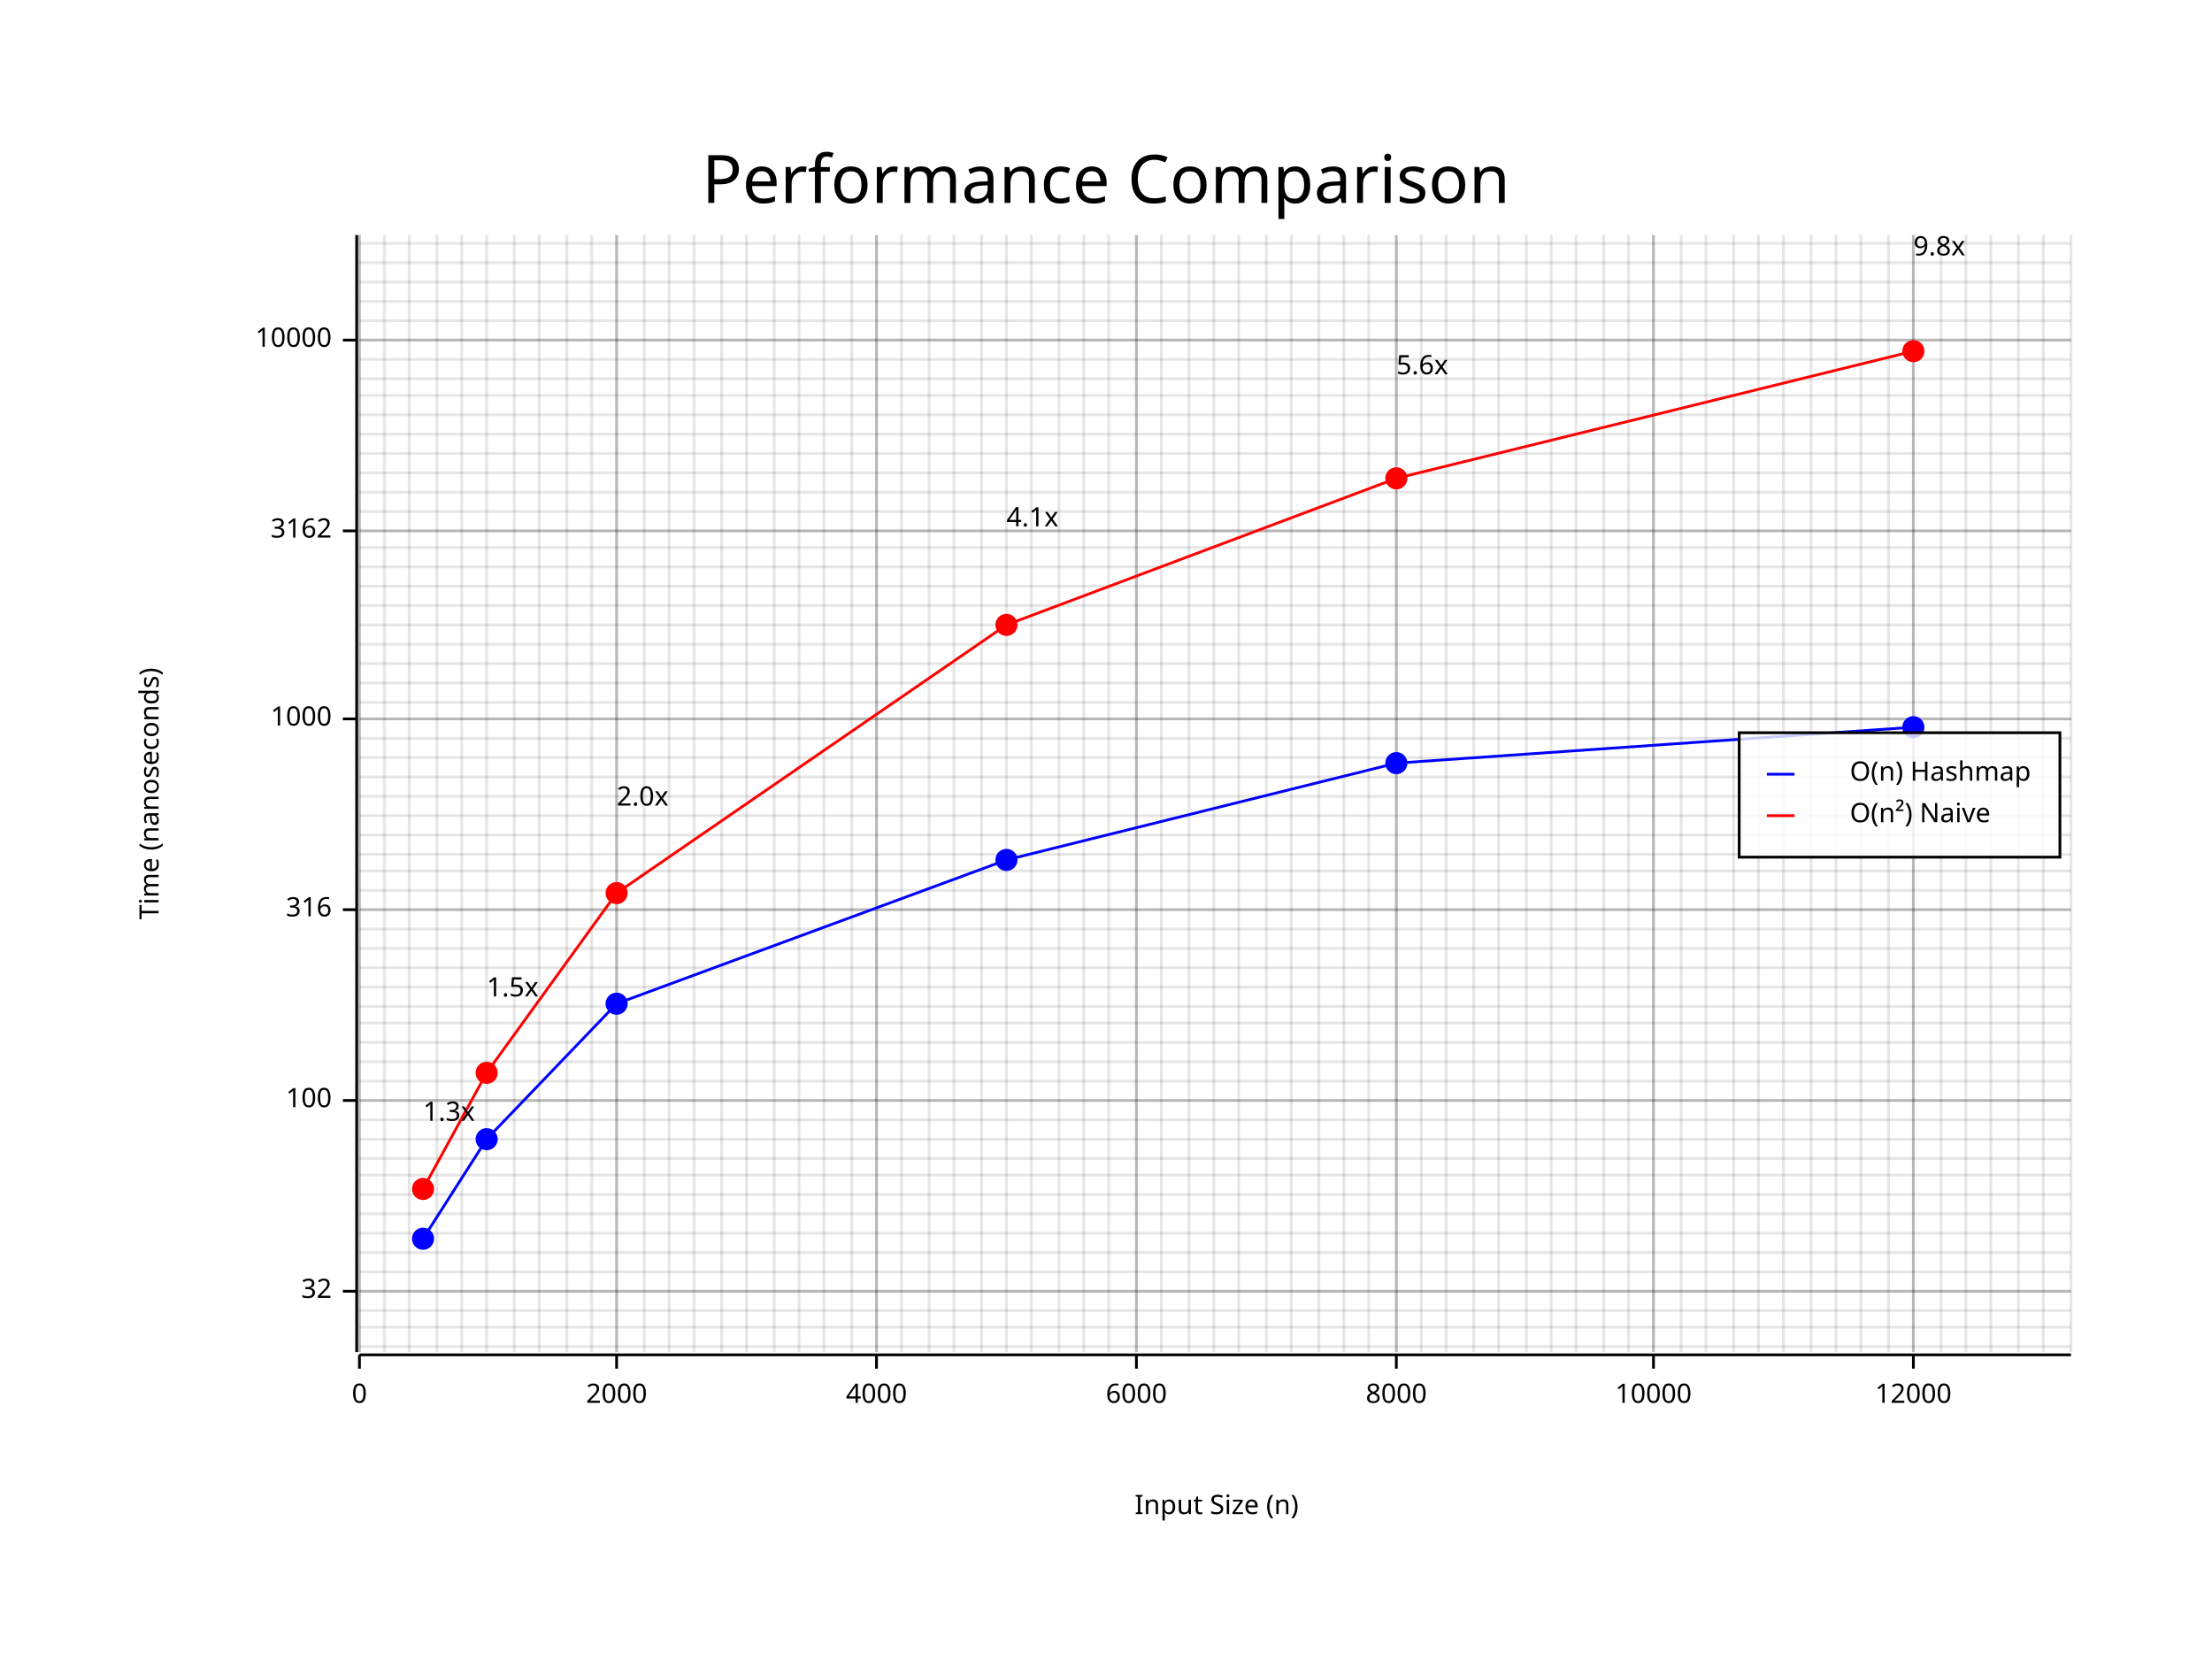
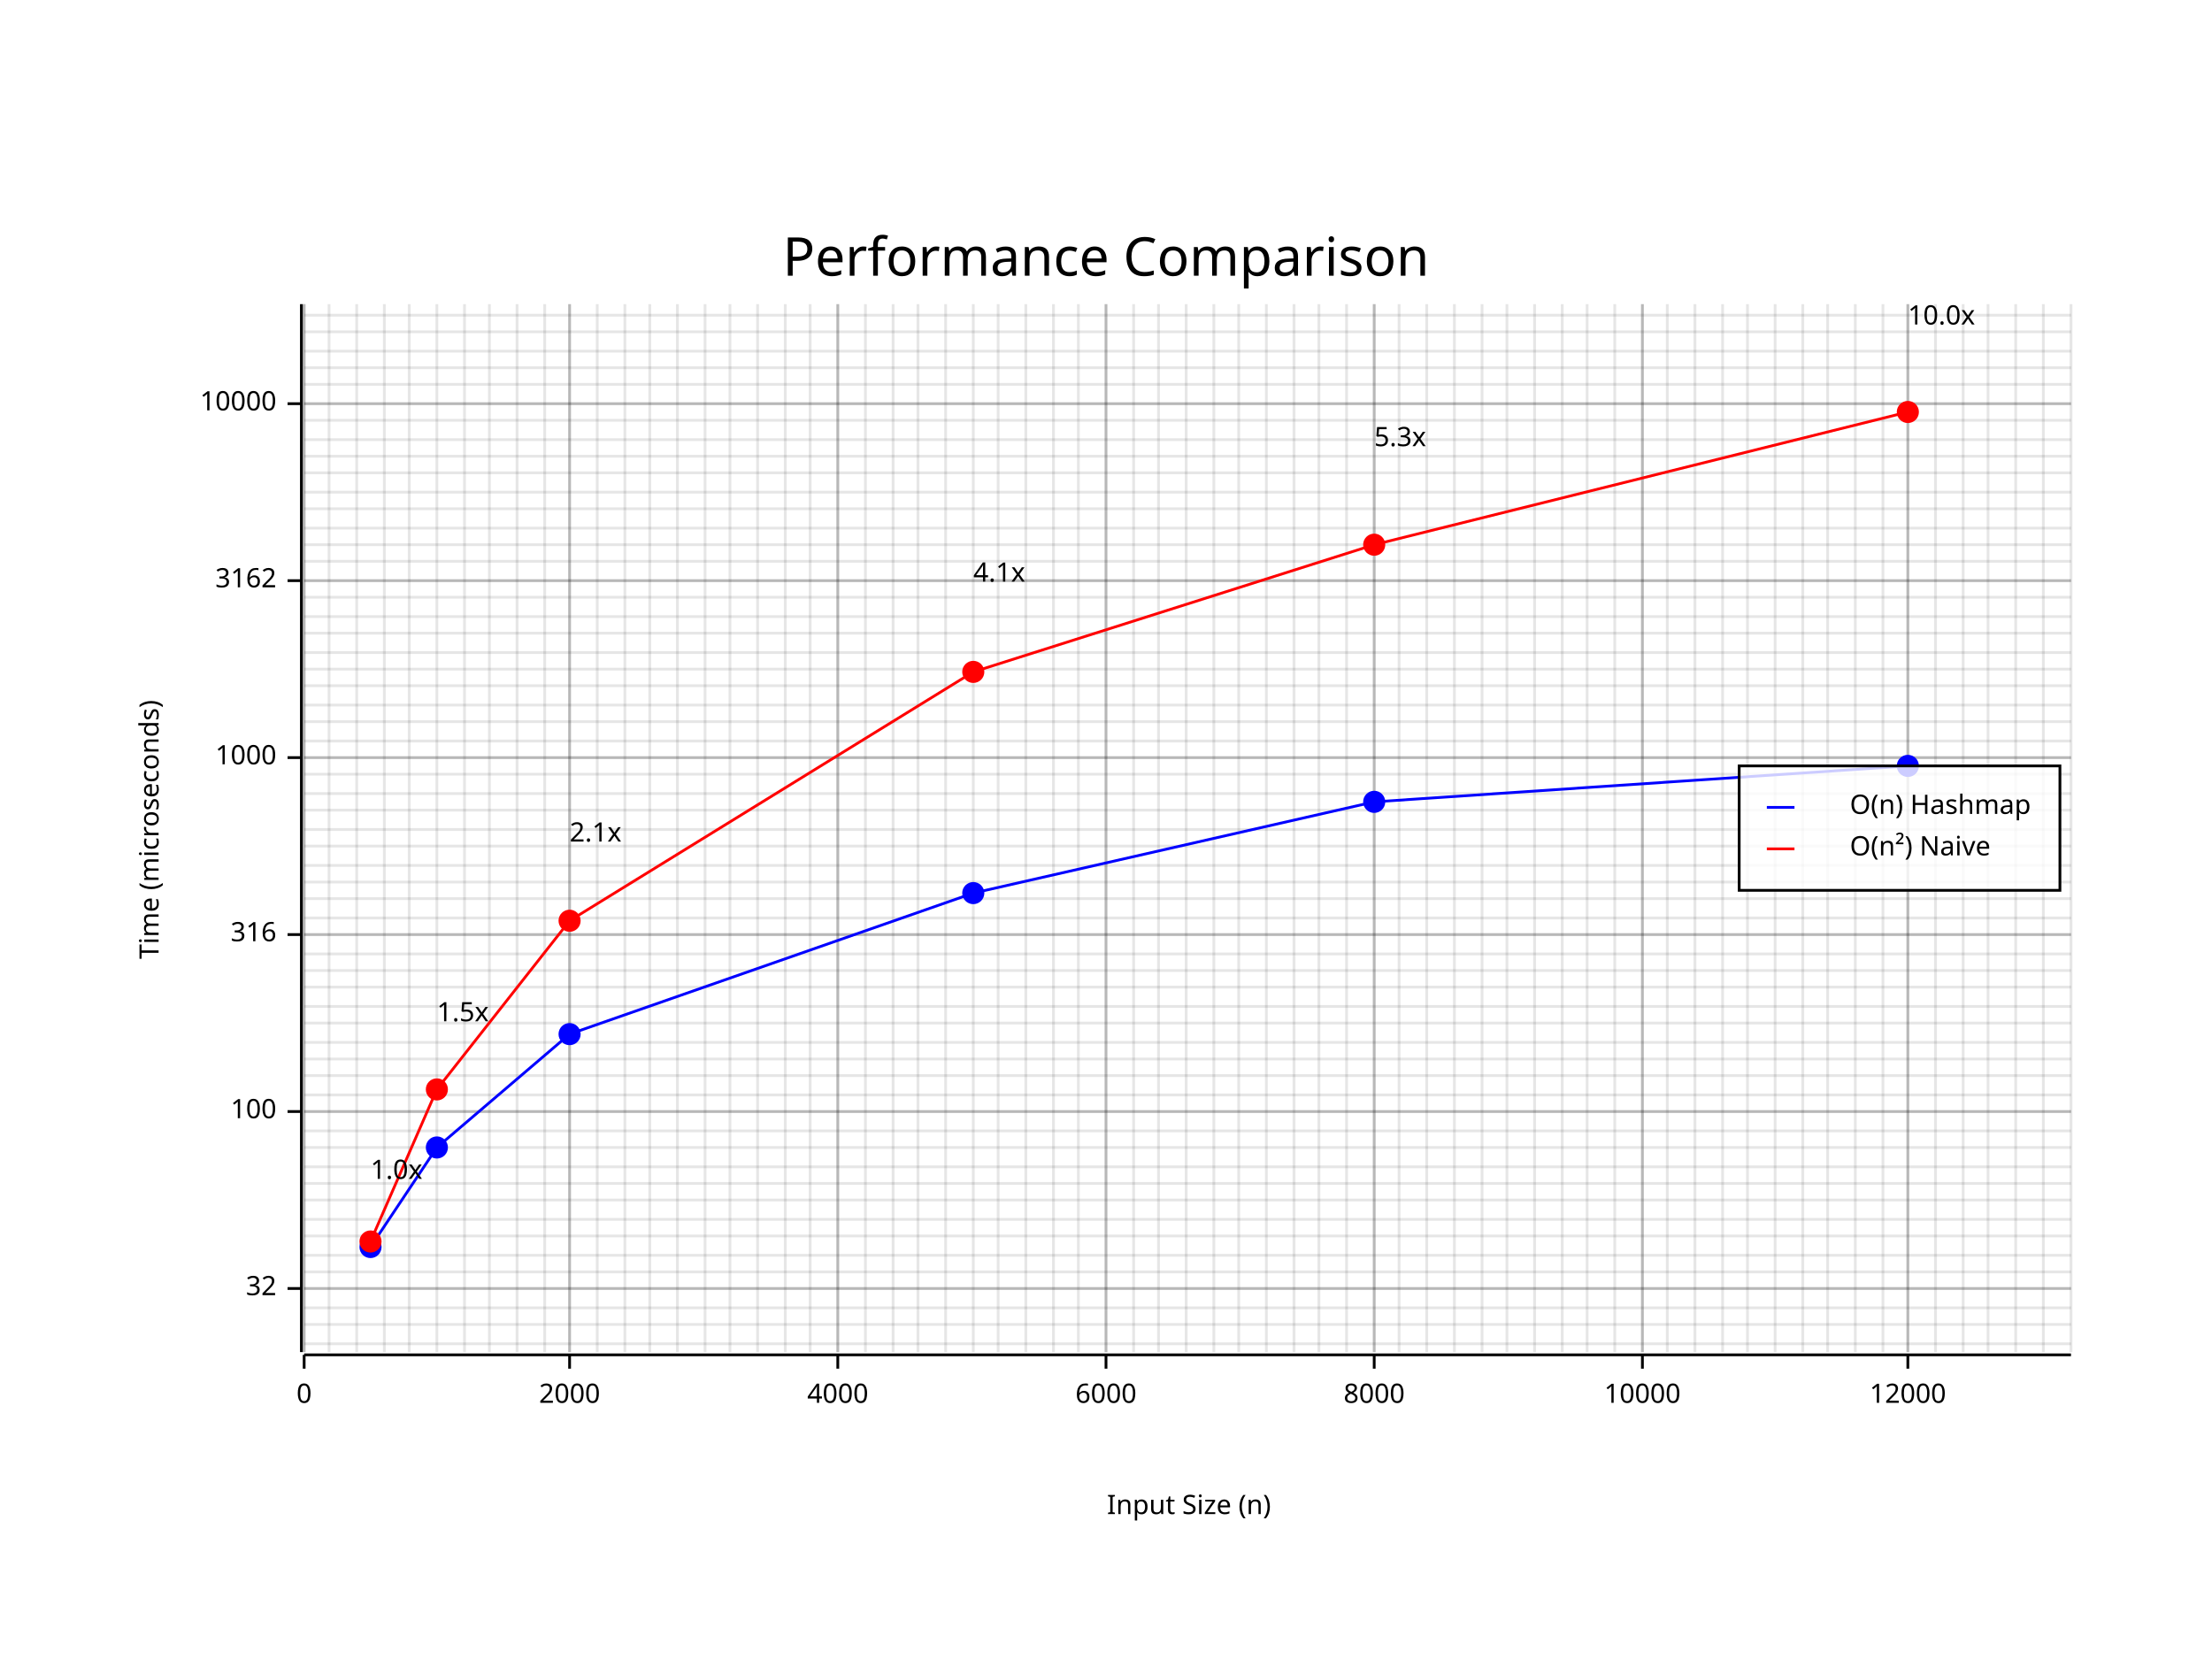
<svg xmlns="http://www.w3.org/2000/svg" width="800" height="600" viewBox="0 0 800 600">
  <rect x="0" y="0" width="800" height="600" opacity="1" fill="#FFFFFF" stroke="none" />
-   <text x="400" y="55" dy="0.76em" text-anchor="middle" font-family="sans-serif" font-size="24.194" opacity="1" fill="#000000">
+   <text x="400" y="85" dy="0.76em" text-anchor="middle" font-family="sans-serif" font-size="19.355" opacity="1" fill="#000000">
Performance Comparison
</text>
-   <line opacity="0.1" stroke="#000000" stroke-width="1" x1="130" y1="489" x2="130" y2="85" />
-   <line opacity="0.1" stroke="#000000" stroke-width="1" x1="139" y1="489" x2="139" y2="85" />
-   <line opacity="0.1" stroke="#000000" stroke-width="1" x1="148" y1="489" x2="148" y2="85" />
-   <line opacity="0.1" stroke="#000000" stroke-width="1" x1="158" y1="489" x2="158" y2="85" />
-   <line opacity="0.1" stroke="#000000" stroke-width="1" x1="167" y1="489" x2="167" y2="85" />
-   <line opacity="0.1" stroke="#000000" stroke-width="1" x1="176" y1="489" x2="176" y2="85" />
-   <line opacity="0.1" stroke="#000000" stroke-width="1" x1="186" y1="489" x2="186" y2="85" />
-   <line opacity="0.1" stroke="#000000" stroke-width="1" x1="195" y1="489" x2="195" y2="85" />
-   <line opacity="0.1" stroke="#000000" stroke-width="1" x1="205" y1="489" x2="205" y2="85" />
-   <line opacity="0.1" stroke="#000000" stroke-width="1" x1="214" y1="489" x2="214" y2="85" />
-   <line opacity="0.1" stroke="#000000" stroke-width="1" x1="223" y1="489" x2="223" y2="85" />
-   <line opacity="0.1" stroke="#000000" stroke-width="1" x1="233" y1="489" x2="233" y2="85" />
-   <line opacity="0.1" stroke="#000000" stroke-width="1" x1="242" y1="489" x2="242" y2="85" />
-   <line opacity="0.1" stroke="#000000" stroke-width="1" x1="251" y1="489" x2="251" y2="85" />
-   <line opacity="0.1" stroke="#000000" stroke-width="1" x1="261" y1="489" x2="261" y2="85" />
-   <line opacity="0.1" stroke="#000000" stroke-width="1" x1="270" y1="489" x2="270" y2="85" />
-   <line opacity="0.1" stroke="#000000" stroke-width="1" x1="280" y1="489" x2="280" y2="85" />
-   <line opacity="0.1" stroke="#000000" stroke-width="1" x1="289" y1="489" x2="289" y2="85" />
-   <line opacity="0.1" stroke="#000000" stroke-width="1" x1="298" y1="489" x2="298" y2="85" />
-   <line opacity="0.1" stroke="#000000" stroke-width="1" x1="308" y1="489" x2="308" y2="85" />
-   <line opacity="0.1" stroke="#000000" stroke-width="1" x1="317" y1="489" x2="317" y2="85" />
-   <line opacity="0.1" stroke="#000000" stroke-width="1" x1="326" y1="489" x2="326" y2="85" />
-   <line opacity="0.1" stroke="#000000" stroke-width="1" x1="336" y1="489" x2="336" y2="85" />
-   <line opacity="0.1" stroke="#000000" stroke-width="1" x1="345" y1="489" x2="345" y2="85" />
-   <line opacity="0.1" stroke="#000000" stroke-width="1" x1="355" y1="489" x2="355" y2="85" />
-   <line opacity="0.1" stroke="#000000" stroke-width="1" x1="364" y1="489" x2="364" y2="85" />
-   <line opacity="0.1" stroke="#000000" stroke-width="1" x1="373" y1="489" x2="373" y2="85" />
-   <line opacity="0.1" stroke="#000000" stroke-width="1" x1="383" y1="489" x2="383" y2="85" />
-   <line opacity="0.1" stroke="#000000" stroke-width="1" x1="392" y1="489" x2="392" y2="85" />
-   <line opacity="0.1" stroke="#000000" stroke-width="1" x1="401" y1="489" x2="401" y2="85" />
-   <line opacity="0.1" stroke="#000000" stroke-width="1" x1="411" y1="489" x2="411" y2="85" />
-   <line opacity="0.1" stroke="#000000" stroke-width="1" x1="420" y1="489" x2="420" y2="85" />
-   <line opacity="0.1" stroke="#000000" stroke-width="1" x1="430" y1="489" x2="430" y2="85" />
-   <line opacity="0.1" stroke="#000000" stroke-width="1" x1="439" y1="489" x2="439" y2="85" />
-   <line opacity="0.1" stroke="#000000" stroke-width="1" x1="448" y1="489" x2="448" y2="85" />
-   <line opacity="0.1" stroke="#000000" stroke-width="1" x1="458" y1="489" x2="458" y2="85" />
-   <line opacity="0.1" stroke="#000000" stroke-width="1" x1="467" y1="489" x2="467" y2="85" />
-   <line opacity="0.1" stroke="#000000" stroke-width="1" x1="477" y1="489" x2="477" y2="85" />
-   <line opacity="0.1" stroke="#000000" stroke-width="1" x1="486" y1="489" x2="486" y2="85" />
-   <line opacity="0.1" stroke="#000000" stroke-width="1" x1="495" y1="489" x2="495" y2="85" />
-   <line opacity="0.1" stroke="#000000" stroke-width="1" x1="505" y1="489" x2="505" y2="85" />
-   <line opacity="0.1" stroke="#000000" stroke-width="1" x1="514" y1="489" x2="514" y2="85" />
-   <line opacity="0.1" stroke="#000000" stroke-width="1" x1="523" y1="489" x2="523" y2="85" />
-   <line opacity="0.1" stroke="#000000" stroke-width="1" x1="533" y1="489" x2="533" y2="85" />
-   <line opacity="0.1" stroke="#000000" stroke-width="1" x1="542" y1="489" x2="542" y2="85" />
-   <line opacity="0.1" stroke="#000000" stroke-width="1" x1="552" y1="489" x2="552" y2="85" />
-   <line opacity="0.1" stroke="#000000" stroke-width="1" x1="561" y1="489" x2="561" y2="85" />
-   <line opacity="0.1" stroke="#000000" stroke-width="1" x1="570" y1="489" x2="570" y2="85" />
-   <line opacity="0.1" stroke="#000000" stroke-width="1" x1="580" y1="489" x2="580" y2="85" />
-   <line opacity="0.1" stroke="#000000" stroke-width="1" x1="589" y1="489" x2="589" y2="85" />
-   <line opacity="0.1" stroke="#000000" stroke-width="1" x1="598" y1="489" x2="598" y2="85" />
-   <line opacity="0.1" stroke="#000000" stroke-width="1" x1="608" y1="489" x2="608" y2="85" />
-   <line opacity="0.1" stroke="#000000" stroke-width="1" x1="617" y1="489" x2="617" y2="85" />
-   <line opacity="0.1" stroke="#000000" stroke-width="1" x1="627" y1="489" x2="627" y2="85" />
-   <line opacity="0.1" stroke="#000000" stroke-width="1" x1="636" y1="489" x2="636" y2="85" />
-   <line opacity="0.1" stroke="#000000" stroke-width="1" x1="645" y1="489" x2="645" y2="85" />
-   <line opacity="0.1" stroke="#000000" stroke-width="1" x1="655" y1="489" x2="655" y2="85" />
-   <line opacity="0.1" stroke="#000000" stroke-width="1" x1="664" y1="489" x2="664" y2="85" />
-   <line opacity="0.1" stroke="#000000" stroke-width="1" x1="673" y1="489" x2="673" y2="85" />
-   <line opacity="0.1" stroke="#000000" stroke-width="1" x1="683" y1="489" x2="683" y2="85" />
-   <line opacity="0.1" stroke="#000000" stroke-width="1" x1="692" y1="489" x2="692" y2="85" />
-   <line opacity="0.1" stroke="#000000" stroke-width="1" x1="702" y1="489" x2="702" y2="85" />
-   <line opacity="0.1" stroke="#000000" stroke-width="1" x1="711" y1="489" x2="711" y2="85" />
-   <line opacity="0.1" stroke="#000000" stroke-width="1" x1="720" y1="489" x2="720" y2="85" />
-   <line opacity="0.1" stroke="#000000" stroke-width="1" x1="730" y1="489" x2="730" y2="85" />
-   <line opacity="0.1" stroke="#000000" stroke-width="1" x1="739" y1="489" x2="739" y2="85" />
-   <line opacity="0.1" stroke="#000000" stroke-width="1" x1="749" y1="489" x2="749" y2="85" />
-   <line opacity="0.1" stroke="#000000" stroke-width="1" x1="130" y1="487" x2="749" y2="487" />
-   <line opacity="0.1" stroke="#000000" stroke-width="1" x1="130" y1="480" x2="749" y2="480" />
-   <line opacity="0.1" stroke="#000000" stroke-width="1" x1="130" y1="474" x2="749" y2="474" />
-   <line opacity="0.1" stroke="#000000" stroke-width="1" x1="130" y1="467" x2="749" y2="467" />
-   <line opacity="0.1" stroke="#000000" stroke-width="1" x1="130" y1="460" x2="749" y2="460" />
-   <line opacity="0.1" stroke="#000000" stroke-width="1" x1="130" y1="453" x2="749" y2="453" />
-   <line opacity="0.1" stroke="#000000" stroke-width="1" x1="130" y1="446" x2="749" y2="446" />
-   <line opacity="0.1" stroke="#000000" stroke-width="1" x1="130" y1="439" x2="749" y2="439" />
-   <line opacity="0.1" stroke="#000000" stroke-width="1" x1="130" y1="432" x2="749" y2="432" />
-   <line opacity="0.1" stroke="#000000" stroke-width="1" x1="130" y1="425" x2="749" y2="425" />
-   <line opacity="0.1" stroke="#000000" stroke-width="1" x1="130" y1="419" x2="749" y2="419" />
-   <line opacity="0.1" stroke="#000000" stroke-width="1" x1="130" y1="412" x2="749" y2="412" />
-   <line opacity="0.1" stroke="#000000" stroke-width="1" x1="130" y1="405" x2="749" y2="405" />
-   <line opacity="0.1" stroke="#000000" stroke-width="1" x1="130" y1="398" x2="749" y2="398" />
-   <line opacity="0.1" stroke="#000000" stroke-width="1" x1="130" y1="391" x2="749" y2="391" />
-   <line opacity="0.1" stroke="#000000" stroke-width="1" x1="130" y1="384" x2="749" y2="384" />
-   <line opacity="0.1" stroke="#000000" stroke-width="1" x1="130" y1="377" x2="749" y2="377" />
-   <line opacity="0.1" stroke="#000000" stroke-width="1" x1="130" y1="370" x2="749" y2="370" />
-   <line opacity="0.1" stroke="#000000" stroke-width="1" x1="130" y1="364" x2="749" y2="364" />
-   <line opacity="0.1" stroke="#000000" stroke-width="1" x1="130" y1="357" x2="749" y2="357" />
-   <line opacity="0.1" stroke="#000000" stroke-width="1" x1="130" y1="350" x2="749" y2="350" />
-   <line opacity="0.1" stroke="#000000" stroke-width="1" x1="130" y1="343" x2="749" y2="343" />
-   <line opacity="0.1" stroke="#000000" stroke-width="1" x1="130" y1="336" x2="749" y2="336" />
-   <line opacity="0.1" stroke="#000000" stroke-width="1" x1="130" y1="329" x2="749" y2="329" />
-   <line opacity="0.1" stroke="#000000" stroke-width="1" x1="130" y1="322" x2="749" y2="322" />
-   <line opacity="0.1" stroke="#000000" stroke-width="1" x1="130" y1="315" x2="749" y2="315" />
-   <line opacity="0.1" stroke="#000000" stroke-width="1" x1="130" y1="309" x2="749" y2="309" />
-   <line opacity="0.1" stroke="#000000" stroke-width="1" x1="130" y1="302" x2="749" y2="302" />
-   <line opacity="0.1" stroke="#000000" stroke-width="1" x1="130" y1="295" x2="749" y2="295" />
-   <line opacity="0.1" stroke="#000000" stroke-width="1" x1="130" y1="288" x2="749" y2="288" />
-   <line opacity="0.1" stroke="#000000" stroke-width="1" x1="130" y1="281" x2="749" y2="281" />
-   <line opacity="0.1" stroke="#000000" stroke-width="1" x1="130" y1="274" x2="749" y2="274" />
-   <line opacity="0.1" stroke="#000000" stroke-width="1" x1="130" y1="267" x2="749" y2="267" />
-   <line opacity="0.1" stroke="#000000" stroke-width="1" x1="130" y1="260" x2="749" y2="260" />
-   <line opacity="0.1" stroke="#000000" stroke-width="1" x1="130" y1="254" x2="749" y2="254" />
-   <line opacity="0.1" stroke="#000000" stroke-width="1" x1="130" y1="247" x2="749" y2="247" />
-   <line opacity="0.1" stroke="#000000" stroke-width="1" x1="130" y1="240" x2="749" y2="240" />
-   <line opacity="0.1" stroke="#000000" stroke-width="1" x1="130" y1="233" x2="749" y2="233" />
-   <line opacity="0.1" stroke="#000000" stroke-width="1" x1="130" y1="226" x2="749" y2="226" />
-   <line opacity="0.1" stroke="#000000" stroke-width="1" x1="130" y1="219" x2="749" y2="219" />
-   <line opacity="0.1" stroke="#000000" stroke-width="1" x1="130" y1="212" x2="749" y2="212" />
-   <line opacity="0.1" stroke="#000000" stroke-width="1" x1="130" y1="205" x2="749" y2="205" />
-   <line opacity="0.1" stroke="#000000" stroke-width="1" x1="130" y1="198" x2="749" y2="198" />
-   <line opacity="0.1" stroke="#000000" stroke-width="1" x1="130" y1="192" x2="749" y2="192" />
-   <line opacity="0.1" stroke="#000000" stroke-width="1" x1="130" y1="185" x2="749" y2="185" />
-   <line opacity="0.1" stroke="#000000" stroke-width="1" x1="130" y1="178" x2="749" y2="178" />
-   <line opacity="0.1" stroke="#000000" stroke-width="1" x1="130" y1="171" x2="749" y2="171" />
-   <line opacity="0.1" stroke="#000000" stroke-width="1" x1="130" y1="164" x2="749" y2="164" />
-   <line opacity="0.1" stroke="#000000" stroke-width="1" x1="130" y1="157" x2="749" y2="157" />
-   <line opacity="0.1" stroke="#000000" stroke-width="1" x1="130" y1="150" x2="749" y2="150" />
-   <line opacity="0.1" stroke="#000000" stroke-width="1" x1="130" y1="143" x2="749" y2="143" />
-   <line opacity="0.1" stroke="#000000" stroke-width="1" x1="130" y1="137" x2="749" y2="137" />
-   <line opacity="0.1" stroke="#000000" stroke-width="1" x1="130" y1="130" x2="749" y2="130" />
-   <line opacity="0.1" stroke="#000000" stroke-width="1" x1="130" y1="123" x2="749" y2="123" />
-   <line opacity="0.1" stroke="#000000" stroke-width="1" x1="130" y1="116" x2="749" y2="116" />
-   <line opacity="0.1" stroke="#000000" stroke-width="1" x1="130" y1="109" x2="749" y2="109" />
-   <line opacity="0.1" stroke="#000000" stroke-width="1" x1="130" y1="102" x2="749" y2="102" />
-   <line opacity="0.1" stroke="#000000" stroke-width="1" x1="130" y1="95" x2="749" y2="95" />
-   <line opacity="0.1" stroke="#000000" stroke-width="1" x1="130" y1="88" x2="749" y2="88" />
-   <text x="50" y="287" dy="0.76em" text-anchor="middle" font-family="sans-serif" font-size="9.677" opacity="1" fill="#000000" transform="rotate(270, 50, 287)">
- Time (nanoseconds)
- </text>
-   <text x="440" y="550" dy="-0.5ex" text-anchor="middle" font-family="sans-serif" font-size="9.677" opacity="1" fill="#000000">
+   <line opacity="0.1" stroke="#000000" stroke-width="1" x1="110" y1="489" x2="110" y2="110" />
+   <line opacity="0.1" stroke="#000000" stroke-width="1" x1="119" y1="489" x2="119" y2="110" />
+   <line opacity="0.1" stroke="#000000" stroke-width="1" x1="129" y1="489" x2="129" y2="110" />
+   <line opacity="0.1" stroke="#000000" stroke-width="1" x1="139" y1="489" x2="139" y2="110" />
+   <line opacity="0.1" stroke="#000000" stroke-width="1" x1="148" y1="489" x2="148" y2="110" />
+   <line opacity="0.1" stroke="#000000" stroke-width="1" x1="158" y1="489" x2="158" y2="110" />
+   <line opacity="0.1" stroke="#000000" stroke-width="1" x1="168" y1="489" x2="168" y2="110" />
+   <line opacity="0.1" stroke="#000000" stroke-width="1" x1="177" y1="489" x2="177" y2="110" />
+   <line opacity="0.1" stroke="#000000" stroke-width="1" x1="187" y1="489" x2="187" y2="110" />
+   <line opacity="0.1" stroke="#000000" stroke-width="1" x1="197" y1="489" x2="197" y2="110" />
+   <line opacity="0.1" stroke="#000000" stroke-width="1" x1="206" y1="489" x2="206" y2="110" />
+   <line opacity="0.1" stroke="#000000" stroke-width="1" x1="216" y1="489" x2="216" y2="110" />
+   <line opacity="0.1" stroke="#000000" stroke-width="1" x1="226" y1="489" x2="226" y2="110" />
+   <line opacity="0.1" stroke="#000000" stroke-width="1" x1="235" y1="489" x2="235" y2="110" />
+   <line opacity="0.1" stroke="#000000" stroke-width="1" x1="245" y1="489" x2="245" y2="110" />
+   <line opacity="0.1" stroke="#000000" stroke-width="1" x1="255" y1="489" x2="255" y2="110" />
+   <line opacity="0.1" stroke="#000000" stroke-width="1" x1="264" y1="489" x2="264" y2="110" />
+   <line opacity="0.1" stroke="#000000" stroke-width="1" x1="274" y1="489" x2="274" y2="110" />
+   <line opacity="0.1" stroke="#000000" stroke-width="1" x1="284" y1="489" x2="284" y2="110" />
+   <line opacity="0.1" stroke="#000000" stroke-width="1" x1="293" y1="489" x2="293" y2="110" />
+   <line opacity="0.1" stroke="#000000" stroke-width="1" x1="303" y1="489" x2="303" y2="110" />
+   <line opacity="0.1" stroke="#000000" stroke-width="1" x1="313" y1="489" x2="313" y2="110" />
+   <line opacity="0.1" stroke="#000000" stroke-width="1" x1="323" y1="489" x2="323" y2="110" />
+   <line opacity="0.1" stroke="#000000" stroke-width="1" x1="332" y1="489" x2="332" y2="110" />
+   <line opacity="0.1" stroke="#000000" stroke-width="1" x1="342" y1="489" x2="342" y2="110" />
+   <line opacity="0.1" stroke="#000000" stroke-width="1" x1="352" y1="489" x2="352" y2="110" />
+   <line opacity="0.1" stroke="#000000" stroke-width="1" x1="361" y1="489" x2="361" y2="110" />
+   <line opacity="0.1" stroke="#000000" stroke-width="1" x1="371" y1="489" x2="371" y2="110" />
+   <line opacity="0.1" stroke="#000000" stroke-width="1" x1="381" y1="489" x2="381" y2="110" />
+   <line opacity="0.1" stroke="#000000" stroke-width="1" x1="390" y1="489" x2="390" y2="110" />
+   <line opacity="0.1" stroke="#000000" stroke-width="1" x1="400" y1="489" x2="400" y2="110" />
+   <line opacity="0.1" stroke="#000000" stroke-width="1" x1="410" y1="489" x2="410" y2="110" />
+   <line opacity="0.1" stroke="#000000" stroke-width="1" x1="419" y1="489" x2="419" y2="110" />
+   <line opacity="0.1" stroke="#000000" stroke-width="1" x1="429" y1="489" x2="429" y2="110" />
+   <line opacity="0.1" stroke="#000000" stroke-width="1" x1="439" y1="489" x2="439" y2="110" />
+   <line opacity="0.1" stroke="#000000" stroke-width="1" x1="448" y1="489" x2="448" y2="110" />
+   <line opacity="0.1" stroke="#000000" stroke-width="1" x1="458" y1="489" x2="458" y2="110" />
+   <line opacity="0.1" stroke="#000000" stroke-width="1" x1="468" y1="489" x2="468" y2="110" />
+   <line opacity="0.1" stroke="#000000" stroke-width="1" x1="477" y1="489" x2="477" y2="110" />
+   <line opacity="0.1" stroke="#000000" stroke-width="1" x1="487" y1="489" x2="487" y2="110" />
+   <line opacity="0.1" stroke="#000000" stroke-width="1" x1="497" y1="489" x2="497" y2="110" />
+   <line opacity="0.1" stroke="#000000" stroke-width="1" x1="506" y1="489" x2="506" y2="110" />
+   <line opacity="0.1" stroke="#000000" stroke-width="1" x1="516" y1="489" x2="516" y2="110" />
+   <line opacity="0.1" stroke="#000000" stroke-width="1" x1="526" y1="489" x2="526" y2="110" />
+   <line opacity="0.1" stroke="#000000" stroke-width="1" x1="536" y1="489" x2="536" y2="110" />
+   <line opacity="0.1" stroke="#000000" stroke-width="1" x1="545" y1="489" x2="545" y2="110" />
+   <line opacity="0.1" stroke="#000000" stroke-width="1" x1="555" y1="489" x2="555" y2="110" />
+   <line opacity="0.1" stroke="#000000" stroke-width="1" x1="565" y1="489" x2="565" y2="110" />
+   <line opacity="0.1" stroke="#000000" stroke-width="1" x1="574" y1="489" x2="574" y2="110" />
+   <line opacity="0.1" stroke="#000000" stroke-width="1" x1="584" y1="489" x2="584" y2="110" />
+   <line opacity="0.1" stroke="#000000" stroke-width="1" x1="594" y1="489" x2="594" y2="110" />
+   <line opacity="0.1" stroke="#000000" stroke-width="1" x1="603" y1="489" x2="603" y2="110" />
+   <line opacity="0.1" stroke="#000000" stroke-width="1" x1="613" y1="489" x2="613" y2="110" />
+   <line opacity="0.1" stroke="#000000" stroke-width="1" x1="623" y1="489" x2="623" y2="110" />
+   <line opacity="0.1" stroke="#000000" stroke-width="1" x1="632" y1="489" x2="632" y2="110" />
+   <line opacity="0.1" stroke="#000000" stroke-width="1" x1="642" y1="489" x2="642" y2="110" />
+   <line opacity="0.1" stroke="#000000" stroke-width="1" x1="652" y1="489" x2="652" y2="110" />
+   <line opacity="0.1" stroke="#000000" stroke-width="1" x1="661" y1="489" x2="661" y2="110" />
+   <line opacity="0.1" stroke="#000000" stroke-width="1" x1="671" y1="489" x2="671" y2="110" />
+   <line opacity="0.1" stroke="#000000" stroke-width="1" x1="681" y1="489" x2="681" y2="110" />
+   <line opacity="0.1" stroke="#000000" stroke-width="1" x1="690" y1="489" x2="690" y2="110" />
+   <line opacity="0.1" stroke="#000000" stroke-width="1" x1="700" y1="489" x2="700" y2="110" />
+   <line opacity="0.1" stroke="#000000" stroke-width="1" x1="710" y1="489" x2="710" y2="110" />
+   <line opacity="0.1" stroke="#000000" stroke-width="1" x1="719" y1="489" x2="719" y2="110" />
+   <line opacity="0.1" stroke="#000000" stroke-width="1" x1="729" y1="489" x2="729" y2="110" />
+   <line opacity="0.1" stroke="#000000" stroke-width="1" x1="739" y1="489" x2="739" y2="110" />
+   <line opacity="0.1" stroke="#000000" stroke-width="1" x1="749" y1="489" x2="749" y2="110" />
+   <line opacity="0.1" stroke="#000000" stroke-width="1" x1="110" y1="486" x2="749" y2="486" />
+   <line opacity="0.1" stroke="#000000" stroke-width="1" x1="110" y1="479" x2="749" y2="479" />
+   <line opacity="0.1" stroke="#000000" stroke-width="1" x1="110" y1="473" x2="749" y2="473" />
+   <line opacity="0.1" stroke="#000000" stroke-width="1" x1="110" y1="466" x2="749" y2="466" />
+   <line opacity="0.1" stroke="#000000" stroke-width="1" x1="110" y1="460" x2="749" y2="460" />
+   <line opacity="0.1" stroke="#000000" stroke-width="1" x1="110" y1="454" x2="749" y2="454" />
+   <line opacity="0.1" stroke="#000000" stroke-width="1" x1="110" y1="447" x2="749" y2="447" />
+   <line opacity="0.1" stroke="#000000" stroke-width="1" x1="110" y1="441" x2="749" y2="441" />
+   <line opacity="0.1" stroke="#000000" stroke-width="1" x1="110" y1="434" x2="749" y2="434" />
+   <line opacity="0.1" stroke="#000000" stroke-width="1" x1="110" y1="428" x2="749" y2="428" />
+   <line opacity="0.1" stroke="#000000" stroke-width="1" x1="110" y1="422" x2="749" y2="422" />
+   <line opacity="0.1" stroke="#000000" stroke-width="1" x1="110" y1="415" x2="749" y2="415" />
+   <line opacity="0.1" stroke="#000000" stroke-width="1" x1="110" y1="409" x2="749" y2="409" />
+   <line opacity="0.1" stroke="#000000" stroke-width="1" x1="110" y1="402" x2="749" y2="402" />
+   <line opacity="0.1" stroke="#000000" stroke-width="1" x1="110" y1="396" x2="749" y2="396" />
+   <line opacity="0.1" stroke="#000000" stroke-width="1" x1="110" y1="389" x2="749" y2="389" />
+   <line opacity="0.1" stroke="#000000" stroke-width="1" x1="110" y1="383" x2="749" y2="383" />
+   <line opacity="0.1" stroke="#000000" stroke-width="1" x1="110" y1="377" x2="749" y2="377" />
+   <line opacity="0.1" stroke="#000000" stroke-width="1" x1="110" y1="370" x2="749" y2="370" />
+   <line opacity="0.1" stroke="#000000" stroke-width="1" x1="110" y1="364" x2="749" y2="364" />
+   <line opacity="0.1" stroke="#000000" stroke-width="1" x1="110" y1="357" x2="749" y2="357" />
+   <line opacity="0.1" stroke="#000000" stroke-width="1" x1="110" y1="351" x2="749" y2="351" />
+   <line opacity="0.1" stroke="#000000" stroke-width="1" x1="110" y1="345" x2="749" y2="345" />
+   <line opacity="0.1" stroke="#000000" stroke-width="1" x1="110" y1="338" x2="749" y2="338" />
+   <line opacity="0.1" stroke="#000000" stroke-width="1" x1="110" y1="332" x2="749" y2="332" />
+   <line opacity="0.1" stroke="#000000" stroke-width="1" x1="110" y1="325" x2="749" y2="325" />
+   <line opacity="0.1" stroke="#000000" stroke-width="1" x1="110" y1="319" x2="749" y2="319" />
+   <line opacity="0.1" stroke="#000000" stroke-width="1" x1="110" y1="313" x2="749" y2="313" />
+   <line opacity="0.1" stroke="#000000" stroke-width="1" x1="110" y1="306" x2="749" y2="306" />
+   <line opacity="0.1" stroke="#000000" stroke-width="1" x1="110" y1="300" x2="749" y2="300" />
+   <line opacity="0.1" stroke="#000000" stroke-width="1" x1="110" y1="293" x2="749" y2="293" />
+   <line opacity="0.1" stroke="#000000" stroke-width="1" x1="110" y1="287" x2="749" y2="287" />
+   <line opacity="0.1" stroke="#000000" stroke-width="1" x1="110" y1="280" x2="749" y2="280" />
+   <line opacity="0.1" stroke="#000000" stroke-width="1" x1="110" y1="274" x2="749" y2="274" />
+   <line opacity="0.1" stroke="#000000" stroke-width="1" x1="110" y1="268" x2="749" y2="268" />
+   <line opacity="0.1" stroke="#000000" stroke-width="1" x1="110" y1="261" x2="749" y2="261" />
+   <line opacity="0.1" stroke="#000000" stroke-width="1" x1="110" y1="255" x2="749" y2="255" />
+   <line opacity="0.1" stroke="#000000" stroke-width="1" x1="110" y1="248" x2="749" y2="248" />
+   <line opacity="0.1" stroke="#000000" stroke-width="1" x1="110" y1="242" x2="749" y2="242" />
+   <line opacity="0.1" stroke="#000000" stroke-width="1" x1="110" y1="236" x2="749" y2="236" />
+   <line opacity="0.1" stroke="#000000" stroke-width="1" x1="110" y1="229" x2="749" y2="229" />
+   <line opacity="0.1" stroke="#000000" stroke-width="1" x1="110" y1="223" x2="749" y2="223" />
+   <line opacity="0.1" stroke="#000000" stroke-width="1" x1="110" y1="216" x2="749" y2="216" />
+   <line opacity="0.1" stroke="#000000" stroke-width="1" x1="110" y1="210" x2="749" y2="210" />
+   <line opacity="0.1" stroke="#000000" stroke-width="1" x1="110" y1="203" x2="749" y2="203" />
+   <line opacity="0.1" stroke="#000000" stroke-width="1" x1="110" y1="197" x2="749" y2="197" />
+   <line opacity="0.1" stroke="#000000" stroke-width="1" x1="110" y1="191" x2="749" y2="191" />
+   <line opacity="0.1" stroke="#000000" stroke-width="1" x1="110" y1="184" x2="749" y2="184" />
+   <line opacity="0.1" stroke="#000000" stroke-width="1" x1="110" y1="178" x2="749" y2="178" />
+   <line opacity="0.1" stroke="#000000" stroke-width="1" x1="110" y1="171" x2="749" y2="171" />
+   <line opacity="0.1" stroke="#000000" stroke-width="1" x1="110" y1="165" x2="749" y2="165" />
+   <line opacity="0.1" stroke="#000000" stroke-width="1" x1="110" y1="159" x2="749" y2="159" />
+   <line opacity="0.1" stroke="#000000" stroke-width="1" x1="110" y1="152" x2="749" y2="152" />
+   <line opacity="0.1" stroke="#000000" stroke-width="1" x1="110" y1="146" x2="749" y2="146" />
+   <line opacity="0.1" stroke="#000000" stroke-width="1" x1="110" y1="139" x2="749" y2="139" />
+   <line opacity="0.1" stroke="#000000" stroke-width="1" x1="110" y1="133" x2="749" y2="133" />
+   <line opacity="0.1" stroke="#000000" stroke-width="1" x1="110" y1="127" x2="749" y2="127" />
+   <line opacity="0.1" stroke="#000000" stroke-width="1" x1="110" y1="120" x2="749" y2="120" />
+   <line opacity="0.1" stroke="#000000" stroke-width="1" x1="110" y1="114" x2="749" y2="114" />
+   <text x="50" y="300" dy="0.76em" text-anchor="middle" font-family="sans-serif" font-size="9.677" opacity="1" fill="#000000" transform="rotate(270, 50, 300)">
+ Time (microseconds)
+ </text>
+   <text x="430" y="550" dy="-0.5ex" text-anchor="middle" font-family="sans-serif" font-size="9.677" opacity="1" fill="#000000">
Input Size (n)
</text>
-   <line opacity="0.2" stroke="#000000" stroke-width="1" x1="130" y1="489" x2="130" y2="85" />
-   <line opacity="0.2" stroke="#000000" stroke-width="1" x1="223" y1="489" x2="223" y2="85" />
-   <line opacity="0.2" stroke="#000000" stroke-width="1" x1="317" y1="489" x2="317" y2="85" />
-   <line opacity="0.2" stroke="#000000" stroke-width="1" x1="411" y1="489" x2="411" y2="85" />
-   <line opacity="0.2" stroke="#000000" stroke-width="1" x1="505" y1="489" x2="505" y2="85" />
-   <line opacity="0.2" stroke="#000000" stroke-width="1" x1="598" y1="489" x2="598" y2="85" />
-   <line opacity="0.2" stroke="#000000" stroke-width="1" x1="692" y1="489" x2="692" y2="85" />
-   <line opacity="0.2" stroke="#000000" stroke-width="1" x1="130" y1="467" x2="749" y2="467" />
-   <line opacity="0.2" stroke="#000000" stroke-width="1" x1="130" y1="398" x2="749" y2="398" />
-   <line opacity="0.2" stroke="#000000" stroke-width="1" x1="130" y1="329" x2="749" y2="329" />
-   <line opacity="0.2" stroke="#000000" stroke-width="1" x1="130" y1="260" x2="749" y2="260" />
-   <line opacity="0.2" stroke="#000000" stroke-width="1" x1="130" y1="192" x2="749" y2="192" />
-   <line opacity="0.2" stroke="#000000" stroke-width="1" x1="130" y1="123" x2="749" y2="123" />
-   <polyline fill="none" opacity="1" stroke="#000000" stroke-width="1" points="129,85 129,489 " />
-   <text x="120" y="467" dy="0.5ex" text-anchor="end" font-family="sans-serif" font-size="9.677" opacity="1" fill="#000000">
+   <line opacity="0.2" stroke="#000000" stroke-width="1" x1="110" y1="489" x2="110" y2="110" />
+   <line opacity="0.2" stroke="#000000" stroke-width="1" x1="206" y1="489" x2="206" y2="110" />
+   <line opacity="0.2" stroke="#000000" stroke-width="1" x1="303" y1="489" x2="303" y2="110" />
+   <line opacity="0.2" stroke="#000000" stroke-width="1" x1="400" y1="489" x2="400" y2="110" />
+   <line opacity="0.2" stroke="#000000" stroke-width="1" x1="497" y1="489" x2="497" y2="110" />
+   <line opacity="0.2" stroke="#000000" stroke-width="1" x1="594" y1="489" x2="594" y2="110" />
+   <line opacity="0.2" stroke="#000000" stroke-width="1" x1="690" y1="489" x2="690" y2="110" />
+   <line opacity="0.2" stroke="#000000" stroke-width="1" x1="110" y1="466" x2="749" y2="466" />
+   <line opacity="0.2" stroke="#000000" stroke-width="1" x1="110" y1="402" x2="749" y2="402" />
+   <line opacity="0.2" stroke="#000000" stroke-width="1" x1="110" y1="338" x2="749" y2="338" />
+   <line opacity="0.2" stroke="#000000" stroke-width="1" x1="110" y1="274" x2="749" y2="274" />
+   <line opacity="0.2" stroke="#000000" stroke-width="1" x1="110" y1="210" x2="749" y2="210" />
+   <line opacity="0.2" stroke="#000000" stroke-width="1" x1="110" y1="146" x2="749" y2="146" />
+   <polyline fill="none" opacity="1" stroke="#000000" stroke-width="1" points="109,110 109,489 " />
+   <text x="100" y="466" dy="0.5ex" text-anchor="end" font-family="sans-serif" font-size="9.677" opacity="1" fill="#000000">
32
</text>
-   <polyline fill="none" opacity="1" stroke="#000000" stroke-width="1" points="124,467 129,467 " />
-   <text x="120" y="398" dy="0.5ex" text-anchor="end" font-family="sans-serif" font-size="9.677" opacity="1" fill="#000000">
+   <polyline fill="none" opacity="1" stroke="#000000" stroke-width="1" points="104,466 109,466 " />
+   <text x="100" y="402" dy="0.5ex" text-anchor="end" font-family="sans-serif" font-size="9.677" opacity="1" fill="#000000">
100
</text>
-   <polyline fill="none" opacity="1" stroke="#000000" stroke-width="1" points="124,398 129,398 " />
-   <text x="120" y="329" dy="0.5ex" text-anchor="end" font-family="sans-serif" font-size="9.677" opacity="1" fill="#000000">
+   <polyline fill="none" opacity="1" stroke="#000000" stroke-width="1" points="104,402 109,402 " />
+   <text x="100" y="338" dy="0.5ex" text-anchor="end" font-family="sans-serif" font-size="9.677" opacity="1" fill="#000000">
316
</text>
-   <polyline fill="none" opacity="1" stroke="#000000" stroke-width="1" points="124,329 129,329 " />
-   <text x="120" y="260" dy="0.5ex" text-anchor="end" font-family="sans-serif" font-size="9.677" opacity="1" fill="#000000">
+   <polyline fill="none" opacity="1" stroke="#000000" stroke-width="1" points="104,338 109,338 " />
+   <text x="100" y="274" dy="0.5ex" text-anchor="end" font-family="sans-serif" font-size="9.677" opacity="1" fill="#000000">
1000
</text>
-   <polyline fill="none" opacity="1" stroke="#000000" stroke-width="1" points="124,260 129,260 " />
-   <text x="120" y="192" dy="0.5ex" text-anchor="end" font-family="sans-serif" font-size="9.677" opacity="1" fill="#000000">
+   <polyline fill="none" opacity="1" stroke="#000000" stroke-width="1" points="104,274 109,274 " />
+   <text x="100" y="210" dy="0.5ex" text-anchor="end" font-family="sans-serif" font-size="9.677" opacity="1" fill="#000000">
3162
</text>
-   <polyline fill="none" opacity="1" stroke="#000000" stroke-width="1" points="124,192 129,192 " />
-   <text x="120" y="123" dy="0.5ex" text-anchor="end" font-family="sans-serif" font-size="9.677" opacity="1" fill="#000000">
+   <polyline fill="none" opacity="1" stroke="#000000" stroke-width="1" points="104,210 109,210 " />
+   <text x="100" y="146" dy="0.5ex" text-anchor="end" font-family="sans-serif" font-size="9.677" opacity="1" fill="#000000">
10000
</text>
-   <polyline fill="none" opacity="1" stroke="#000000" stroke-width="1" points="124,123 129,123 " />
-   <polyline fill="none" opacity="1" stroke="#000000" stroke-width="1" points="130,490 749,490 " />
-   <text x="130" y="500" dy="0.76em" text-anchor="middle" font-family="sans-serif" font-size="9.677" opacity="1" fill="#000000">
+   <polyline fill="none" opacity="1" stroke="#000000" stroke-width="1" points="104,146 109,146 " />
+   <polyline fill="none" opacity="1" stroke="#000000" stroke-width="1" points="110,490 749,490 " />
+   <text x="110" y="500" dy="0.76em" text-anchor="middle" font-family="sans-serif" font-size="9.677" opacity="1" fill="#000000">
0
</text>
-   <polyline fill="none" opacity="1" stroke="#000000" stroke-width="1" points="130,490 130,495 " />
-   <text x="223" y="500" dy="0.76em" text-anchor="middle" font-family="sans-serif" font-size="9.677" opacity="1" fill="#000000">
+   <polyline fill="none" opacity="1" stroke="#000000" stroke-width="1" points="110,490 110,495 " />
+   <text x="206" y="500" dy="0.76em" text-anchor="middle" font-family="sans-serif" font-size="9.677" opacity="1" fill="#000000">
2000
</text>
-   <polyline fill="none" opacity="1" stroke="#000000" stroke-width="1" points="223,490 223,495 " />
-   <text x="317" y="500" dy="0.76em" text-anchor="middle" font-family="sans-serif" font-size="9.677" opacity="1" fill="#000000">
+   <polyline fill="none" opacity="1" stroke="#000000" stroke-width="1" points="206,490 206,495 " />
+   <text x="303" y="500" dy="0.76em" text-anchor="middle" font-family="sans-serif" font-size="9.677" opacity="1" fill="#000000">
4000
</text>
-   <polyline fill="none" opacity="1" stroke="#000000" stroke-width="1" points="317,490 317,495 " />
-   <text x="411" y="500" dy="0.76em" text-anchor="middle" font-family="sans-serif" font-size="9.677" opacity="1" fill="#000000">
+   <polyline fill="none" opacity="1" stroke="#000000" stroke-width="1" points="303,490 303,495 " />
+   <text x="400" y="500" dy="0.76em" text-anchor="middle" font-family="sans-serif" font-size="9.677" opacity="1" fill="#000000">
6000
</text>
-   <polyline fill="none" opacity="1" stroke="#000000" stroke-width="1" points="411,490 411,495 " />
-   <text x="505" y="500" dy="0.76em" text-anchor="middle" font-family="sans-serif" font-size="9.677" opacity="1" fill="#000000">
+   <polyline fill="none" opacity="1" stroke="#000000" stroke-width="1" points="400,490 400,495 " />
+   <text x="497" y="500" dy="0.76em" text-anchor="middle" font-family="sans-serif" font-size="9.677" opacity="1" fill="#000000">
8000
</text>
-   <polyline fill="none" opacity="1" stroke="#000000" stroke-width="1" points="505,490 505,495 " />
-   <text x="598" y="500" dy="0.76em" text-anchor="middle" font-family="sans-serif" font-size="9.677" opacity="1" fill="#000000">
+   <polyline fill="none" opacity="1" stroke="#000000" stroke-width="1" points="497,490 497,495 " />
+   <text x="594" y="500" dy="0.76em" text-anchor="middle" font-family="sans-serif" font-size="9.677" opacity="1" fill="#000000">
10000
</text>
-   <polyline fill="none" opacity="1" stroke="#000000" stroke-width="1" points="598,490 598,495 " />
-   <text x="692" y="500" dy="0.76em" text-anchor="middle" font-family="sans-serif" font-size="9.677" opacity="1" fill="#000000">
+   <polyline fill="none" opacity="1" stroke="#000000" stroke-width="1" points="594,490 594,495 " />
+   <text x="690" y="500" dy="0.76em" text-anchor="middle" font-family="sans-serif" font-size="9.677" opacity="1" fill="#000000">
12000
</text>
-   <polyline fill="none" opacity="1" stroke="#000000" stroke-width="1" points="692,490 692,495 " />
-   <polyline fill="none" opacity="1" stroke="#0000FF" stroke-width="1" points="153,448 176,412 223,363 364,311 505,276 692,263 " />
-   <circle cx="153" cy="448" r="4" opacity="1" fill="#0000FF" stroke="none" stroke-width="1" />
-   <circle cx="176" cy="412" r="4" opacity="1" fill="#0000FF" stroke="none" stroke-width="1" />
-   <circle cx="223" cy="363" r="4" opacity="1" fill="#0000FF" stroke="none" stroke-width="1" />
-   <circle cx="364" cy="311" r="4" opacity="1" fill="#0000FF" stroke="none" stroke-width="1" />
-   <circle cx="505" cy="276" r="4" opacity="1" fill="#0000FF" stroke="none" stroke-width="1" />
-   <circle cx="692" cy="263" r="4" opacity="1" fill="#0000FF" stroke="none" stroke-width="1" />
-   <polyline fill="none" opacity="1" stroke="#FF0000" stroke-width="1" points="153,430 176,388 223,323 364,226 505,173 692,127 " />
-   <circle cx="153" cy="430" r="4" opacity="1" fill="#FF0000" stroke="none" stroke-width="1" />
-   <circle cx="176" cy="388" r="4" opacity="1" fill="#FF0000" stroke="none" stroke-width="1" />
-   <circle cx="223" cy="323" r="4" opacity="1" fill="#FF0000" stroke="none" stroke-width="1" />
-   <circle cx="364" cy="226" r="4" opacity="1" fill="#FF0000" stroke="none" stroke-width="1" />
-   <circle cx="505" cy="173" r="4" opacity="1" fill="#FF0000" stroke="none" stroke-width="1" />
-   <circle cx="692" cy="127" r="4" opacity="1" fill="#FF0000" stroke="none" stroke-width="1" />
-   <text x="153" y="398" dy="0.76em" text-anchor="start" font-family="sans-serif" font-size="9.677" opacity="1" fill="#000000">
- 1.3x
- </text>
-   <text x="176" y="353" dy="0.76em" text-anchor="start" font-family="sans-serif" font-size="9.677" opacity="1" fill="#000000">
+   <polyline fill="none" opacity="1" stroke="#000000" stroke-width="1" points="690,490 690,495 " />
+   <polyline fill="none" opacity="1" stroke="#0000FF" stroke-width="1" points="134,451 158,415 206,374 352,323 497,290 690,277 " />
+   <circle cx="134" cy="451" r="4" opacity="1" fill="#0000FF" stroke="none" stroke-width="1" />
+   <circle cx="158" cy="415" r="4" opacity="1" fill="#0000FF" stroke="none" stroke-width="1" />
+   <circle cx="206" cy="374" r="4" opacity="1" fill="#0000FF" stroke="none" stroke-width="1" />
+   <circle cx="352" cy="323" r="4" opacity="1" fill="#0000FF" stroke="none" stroke-width="1" />
+   <circle cx="497" cy="290" r="4" opacity="1" fill="#0000FF" stroke="none" stroke-width="1" />
+   <circle cx="690" cy="277" r="4" opacity="1" fill="#0000FF" stroke="none" stroke-width="1" />
+   <polyline fill="none" opacity="1" stroke="#FF0000" stroke-width="1" points="134,449 158,394 206,333 352,243 497,197 690,149 " />
+   <circle cx="134" cy="449" r="4" opacity="1" fill="#FF0000" stroke="none" stroke-width="1" />
+   <circle cx="158" cy="394" r="4" opacity="1" fill="#FF0000" stroke="none" stroke-width="1" />
+   <circle cx="206" cy="333" r="4" opacity="1" fill="#FF0000" stroke="none" stroke-width="1" />
+   <circle cx="352" cy="243" r="4" opacity="1" fill="#FF0000" stroke="none" stroke-width="1" />
+   <circle cx="497" cy="197" r="4" opacity="1" fill="#FF0000" stroke="none" stroke-width="1" />
+   <circle cx="690" cy="149" r="4" opacity="1" fill="#FF0000" stroke="none" stroke-width="1" />
+   <text x="134" y="419" dy="0.76em" text-anchor="start" font-family="sans-serif" font-size="9.677" opacity="1" fill="#000000">
+ 1.0x
+ </text>
+   <text x="158" y="362" dy="0.76em" text-anchor="start" font-family="sans-serif" font-size="9.677" opacity="1" fill="#000000">
1.5x
</text>
-   <text x="223" y="284" dy="0.76em" text-anchor="start" font-family="sans-serif" font-size="9.677" opacity="1" fill="#000000">
- 2.0x
- </text>
-   <text x="364" y="183" dy="0.76em" text-anchor="start" font-family="sans-serif" font-size="9.677" opacity="1" fill="#000000">
+   <text x="206" y="297" dy="0.76em" text-anchor="start" font-family="sans-serif" font-size="9.677" opacity="1" fill="#000000">
+ 2.1x
+ </text>
+   <text x="352" y="203" dy="0.76em" text-anchor="start" font-family="sans-serif" font-size="9.677" opacity="1" fill="#000000">
4.1x
</text>
-   <text x="505" y="128" dy="0.76em" text-anchor="start" font-family="sans-serif" font-size="9.677" opacity="1" fill="#000000">
- 5.6x
- </text>
-   <text x="692" y="85" dy="0.76em" text-anchor="start" font-family="sans-serif" font-size="9.677" opacity="1" fill="#000000">
- 9.8x
- </text>
-   <rect x="629" y="265" width="116" height="45" opacity="0.8" fill="#FFFFFF" stroke="none" />
-   <rect x="629" y="265" width="116" height="45" opacity="1" fill="none" stroke="#000000" />
-   <text x="669" y="275" dy="0.76em" text-anchor="start" font-family="sans-serif" font-size="9.677" opacity="1" fill="#000000">
+   <text x="497" y="154" dy="0.76em" text-anchor="start" font-family="sans-serif" font-size="9.677" opacity="1" fill="#000000">
+ 5.3x
+ </text>
+   <text x="690" y="110" dy="0.76em" text-anchor="start" font-family="sans-serif" font-size="9.677" opacity="1" fill="#000000">
+ 10.0x
+ </text>
+   <rect x="629" y="277" width="116" height="45" opacity="0.8" fill="#FFFFFF" stroke="none" />
+   <rect x="629" y="277" width="116" height="45" opacity="1" fill="none" stroke="#000000" />
+   <text x="669" y="287" dy="0.76em" text-anchor="start" font-family="sans-serif" font-size="9.677" opacity="1" fill="#000000">
O(n) Hashmap
</text>
-   <text x="669" y="290" dy="0.76em" text-anchor="start" font-family="sans-serif" font-size="9.677" opacity="1" fill="#000000">
+   <text x="669" y="302" dy="0.76em" text-anchor="start" font-family="sans-serif" font-size="9.677" opacity="1" fill="#000000">
O(n²) Naive
</text>
-   <polyline fill="none" opacity="1" stroke="#0000FF" stroke-width="1" points="639,280 649,280 " />
-   <polyline fill="none" opacity="1" stroke="#FF0000" stroke-width="1" points="639,295 649,295 " />
+   <polyline fill="none" opacity="1" stroke="#0000FF" stroke-width="1" points="639,292 649,292 " />
+   <polyline fill="none" opacity="1" stroke="#FF0000" stroke-width="1" points="639,307 649,307 " />
</svg>
